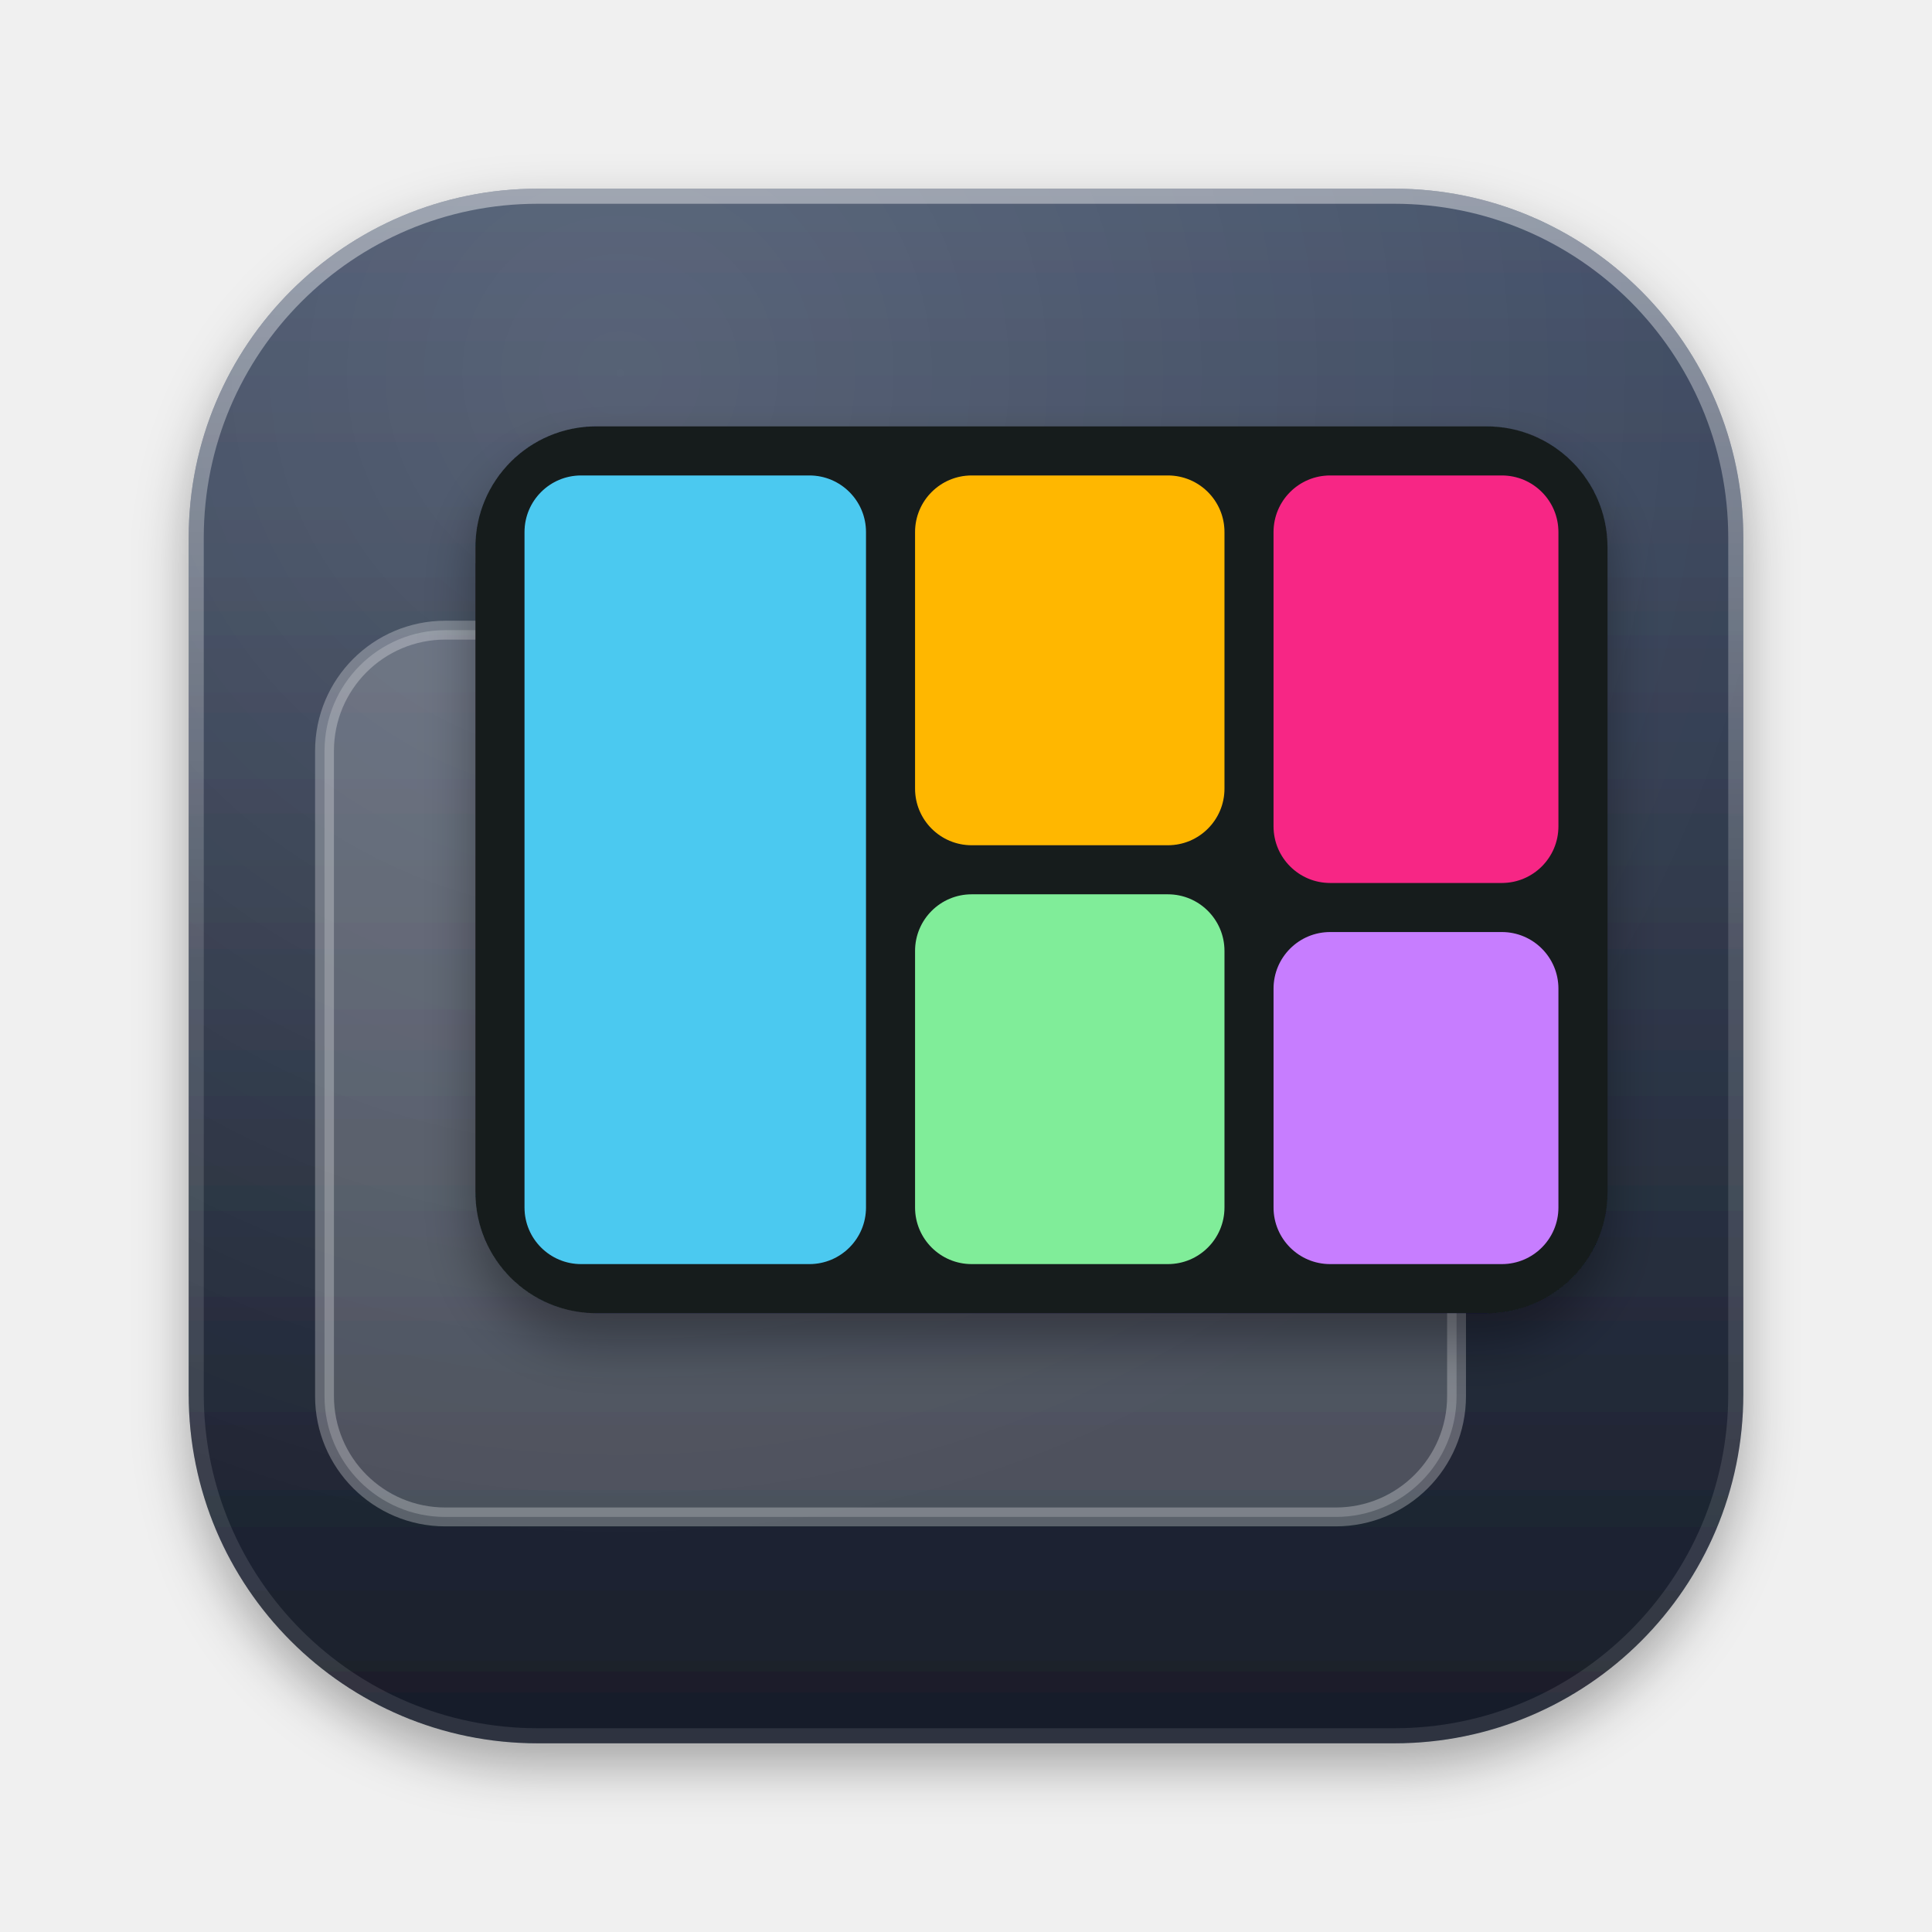
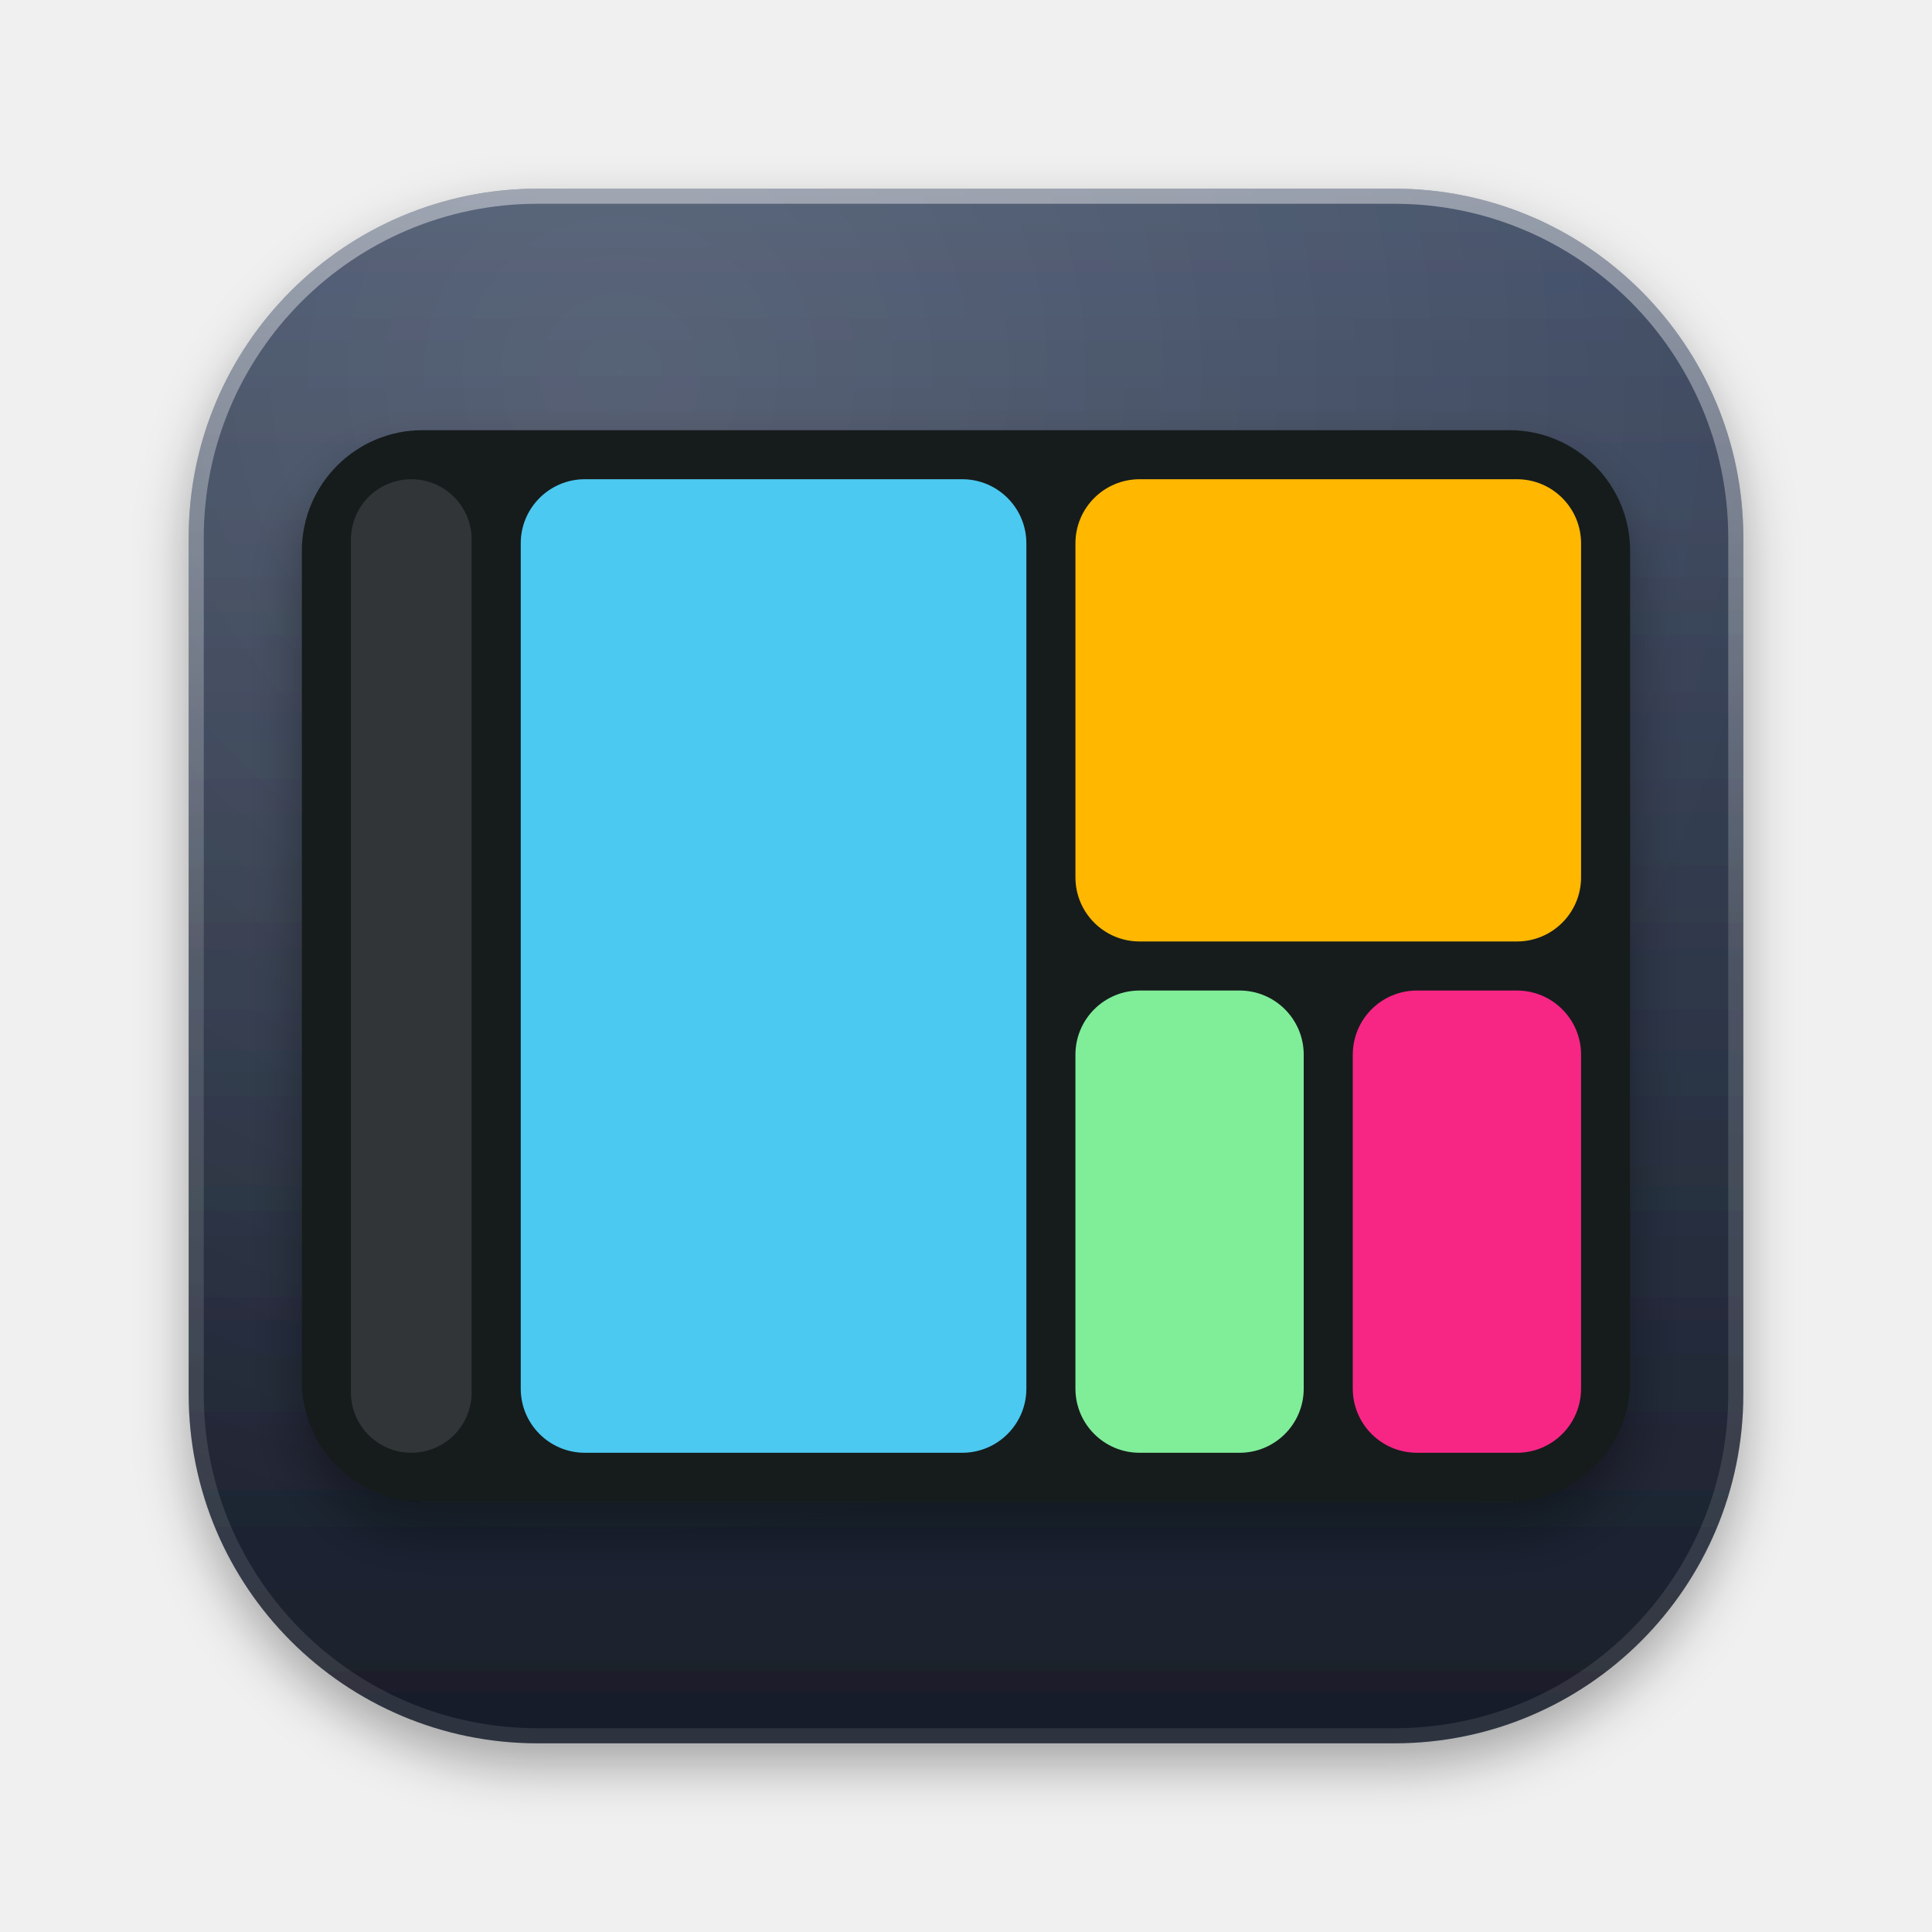
<svg xmlns="http://www.w3.org/2000/svg" width="1024" height="1024" viewBox="0 0 1024 1024" fill="none">
  <defs>
    <linearGradient id="bg" x1="512" y1="100" x2="512" y2="924" gradientUnits="userSpaceOnUse">
      <stop offset="0" stop-color="#46536B" />
      <stop offset="1" stop-color="#181D29" />
    </linearGradient>
    <radialGradient id="glow" cx="0" cy="0" r="1" gradientUnits="userSpaceOnUse" gradientTransform="translate(330 200) scale(620)">
      <stop offset="0" stop-color="#FFF" stop-opacity="0.12" />
      <stop offset="1" stop-color="#FFF" stop-opacity="0" />
    </radialGradient>
    <linearGradient id="rim" x1="512" y1="100" x2="512" y2="924" gradientUnits="userSpaceOnUse">
      <stop offset="0" stop-color="#FFF" stop-opacity="0.42" />
      <stop offset="0.5" stop-color="#FFF" stop-opacity="0.14" />
      <stop offset="1" stop-color="#FFF" stop-opacity="0.10" />
    </linearGradient>
    <filter id="icon" x="40" y="60" width="944" height="944" filterUnits="userSpaceOnUse" color-interpolation-filters="sRGB">
      <feDropShadow dx="0" dy="12" stdDeviation="14" flood-color="#000" flood-opacity="0.32" />
    </filter>
    <filter id="lift" x="-20%" y="-20%" width="140%" height="150%" color-interpolation-filters="sRGB">
      <feDropShadow dx="0" dy="16" stdDeviation="14" flood-color="#05070A" flood-opacity="0.35" />
    </filter>
    <clipPath id="body">
      <rect x="100" y="100" width="824" height="824" rx="185" />
    </clipPath>
    <clipPath id="w0">
-       <rect x="26" y="26" width="181" height="418" rx="30" />
+       <rect x="116" y="26" width="268" height="516" rx="34" />
    </clipPath>
    <clipPath id="w1">
-       <rect x="233" y="26" width="164" height="196" rx="30" />
+       <rect x="410" y="26" width="268" height="245" rx="34" />
    </clipPath>
    <clipPath id="w2">
-       <rect x="233" y="248" width="164" height="196" rx="30" />
+       <rect x="410" y="297" width="121" height="245" rx="34" />
    </clipPath>
    <clipPath id="w3">
-       <rect x="423" y="26" width="151" height="216" rx="30" />
-     </clipPath>
-     <clipPath id="w4">
-       <rect x="423" y="268" width="151" height="176" rx="30" />
+       <rect x="557" y="297" width="121" height="245" rx="34" />
    </clipPath>
  </defs>
  <g filter="url(#icon)">
    <rect x="100" y="100" width="824" height="824" rx="185" fill="url(#bg)" />
  </g>
  <g clip-path="url(#body)">
    <rect x="100" y="100" width="824" height="824" fill="url(#glow)" />
-     <rect x="172" y="334" width="600" height="470" rx="64" transform="rotate(0 472.0 569.0)" fill="#FFFFFF" fill-opacity="0.2" stroke="#FFFFFF" stroke-opacity="0.28" stroke-width="10" />
-     <g transform="translate(252 226) rotate(0 300.0 235.0)" filter="url(#lift)">
-       <rect width="600" height="470" rx="64" fill="#151A1D" />
+     <g transform="translate(160 228)" filter="url(#lift)">
+       <rect width="704" height="568" rx="64" fill="#151A1D" />
+       <rect x="26" y="26" width="64" height="516" rx="32.0" fill="#FFF" fill-opacity="0.12" />
      <g clip-path="url(#w0)">
-         <rect x="26" y="26" width="181" height="418" fill="#4CC9F0" />
+         <rect x="116" y="26" width="268" height="516" fill="#4CC9F0" />
      </g>
      <g clip-path="url(#w1)">
-         <rect x="233" y="26" width="164" height="196" fill="#FFB703" />
+         <rect x="410" y="26" width="268" height="245" fill="#FFB703" />
      </g>
      <g clip-path="url(#w2)">
-         <rect x="233" y="248" width="164" height="196" fill="#80ED99" />
+         <rect x="410" y="297" width="121" height="245" fill="#80ED99" />
      </g>
      <g clip-path="url(#w3)">
-         <rect x="423" y="26" width="151" height="216" fill="#F72585" />
-       </g>
-       <g clip-path="url(#w4)">
-         <rect x="423" y="268" width="151" height="176" fill="#C77DFF" />
+         <rect x="557" y="297" width="121" height="245" fill="#F72585" />
      </g>
    </g>
  </g>
  <rect x="104.0" y="104.0" width="816" height="816" rx="181.0" stroke="url(#rim)" stroke-width="8" />
</svg>
